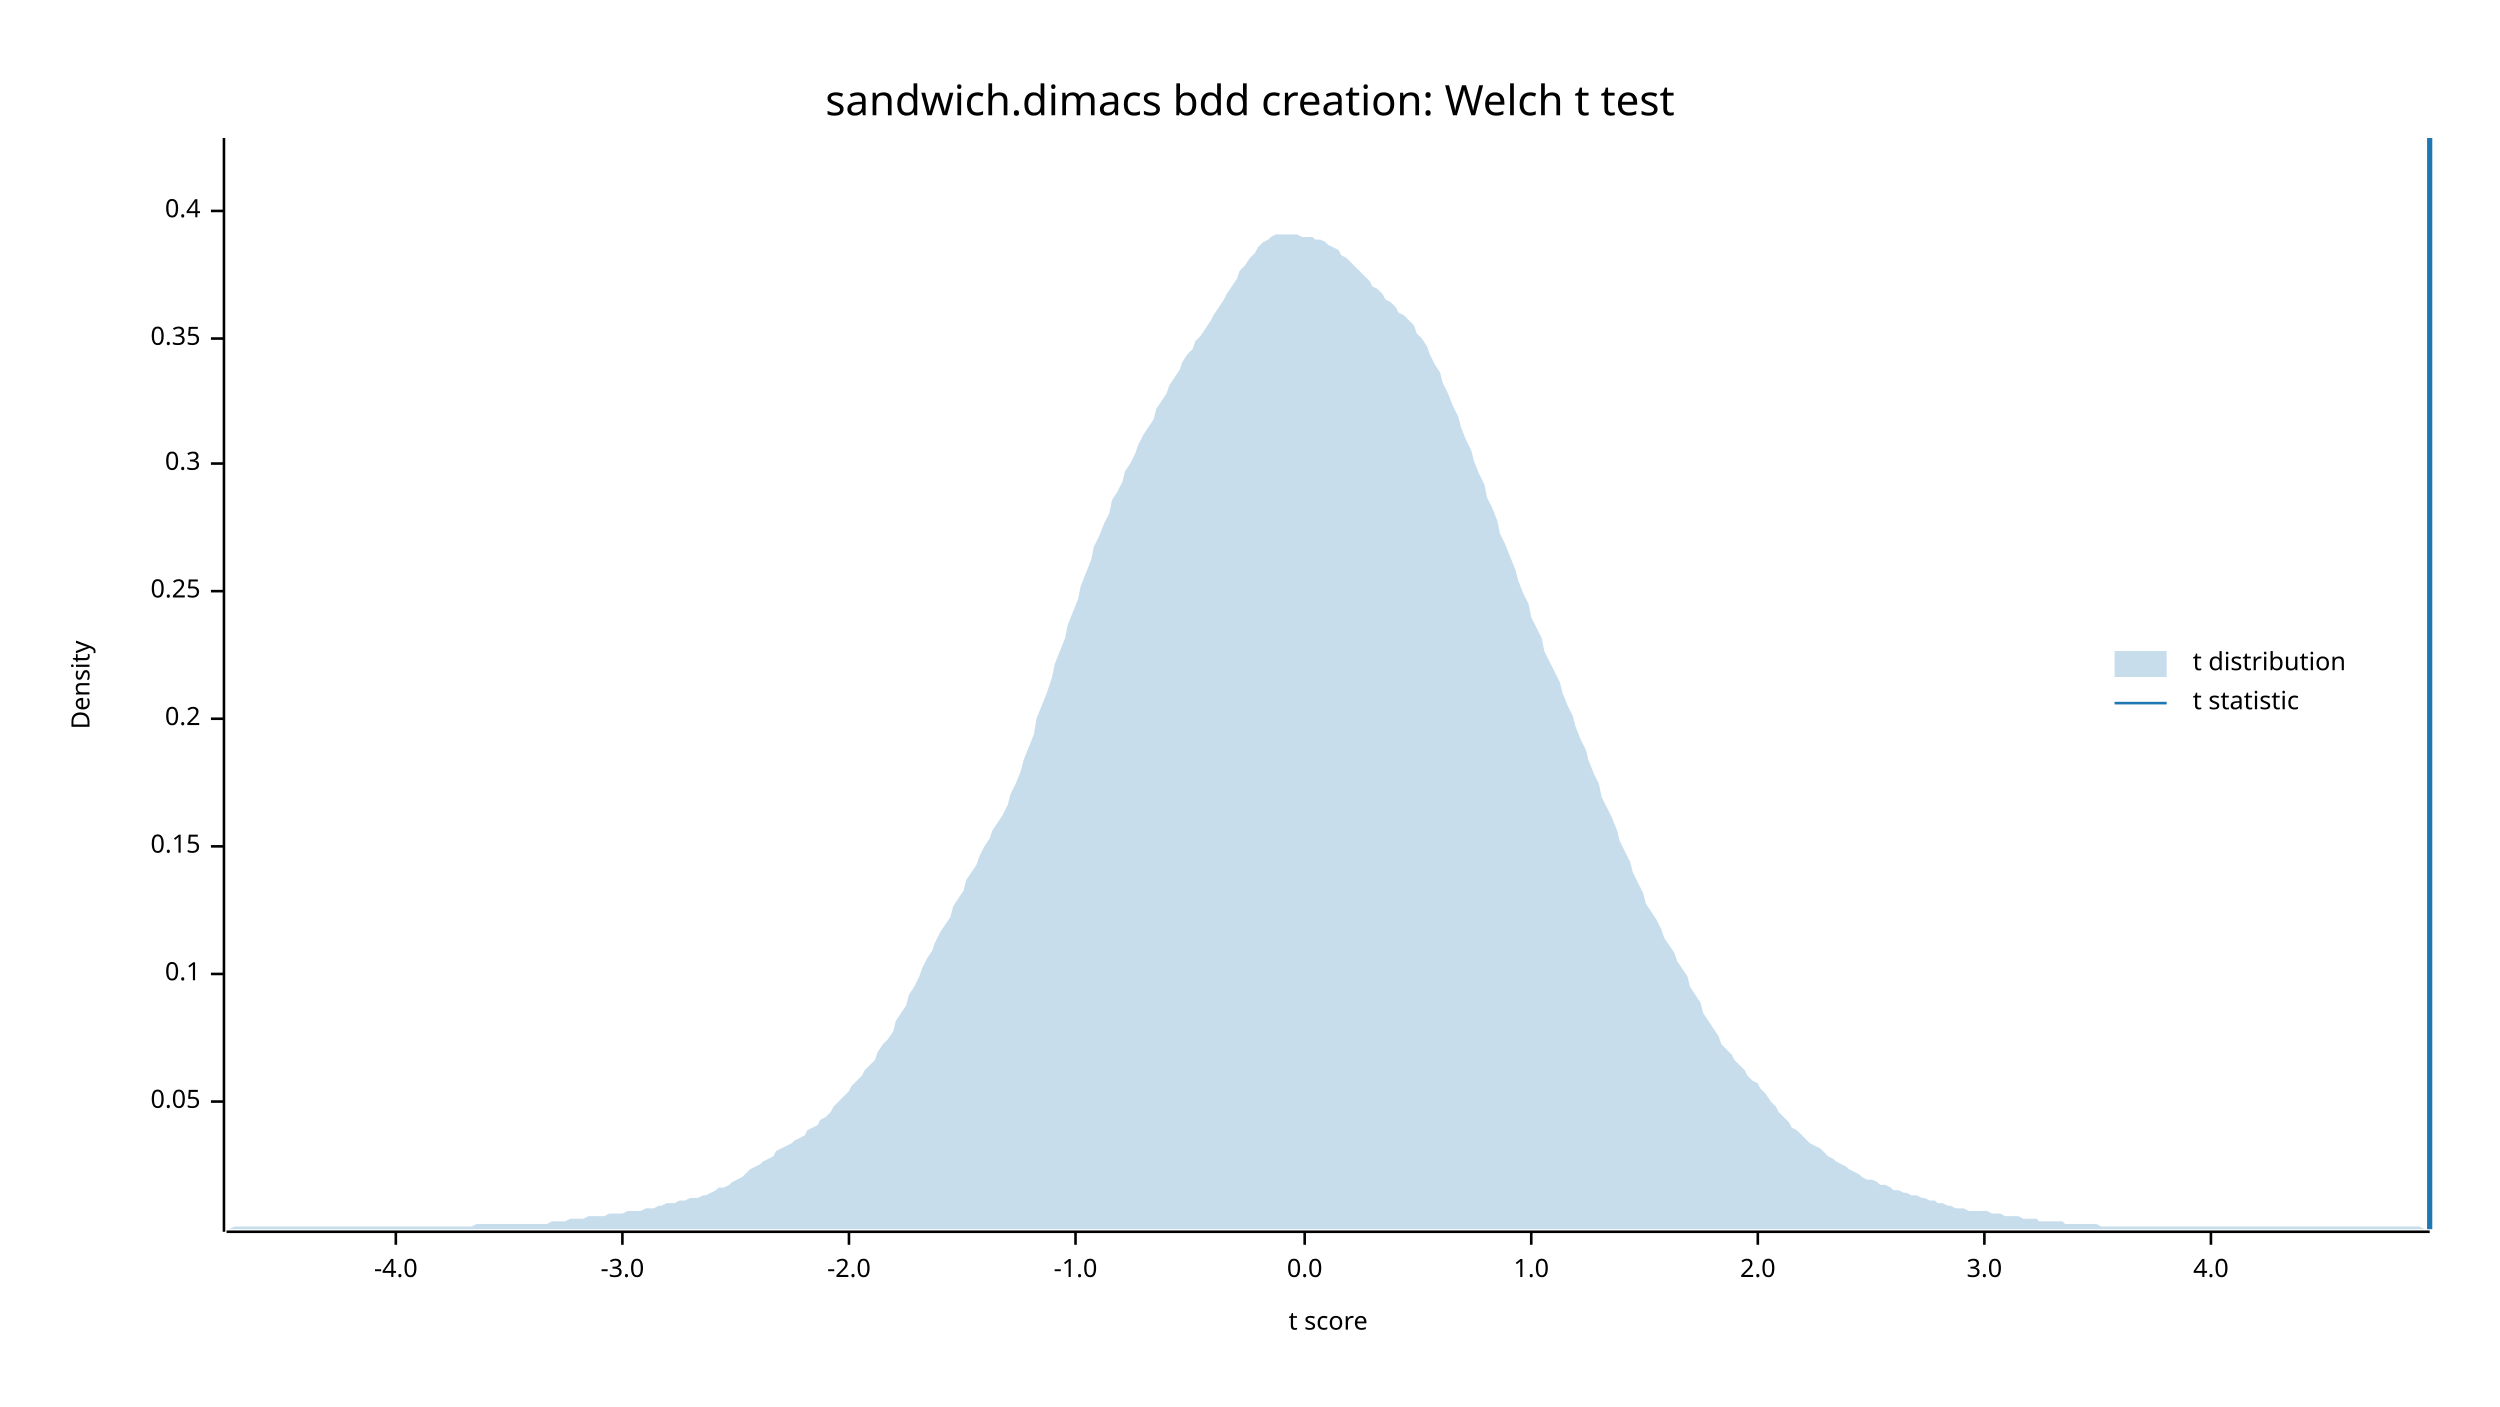
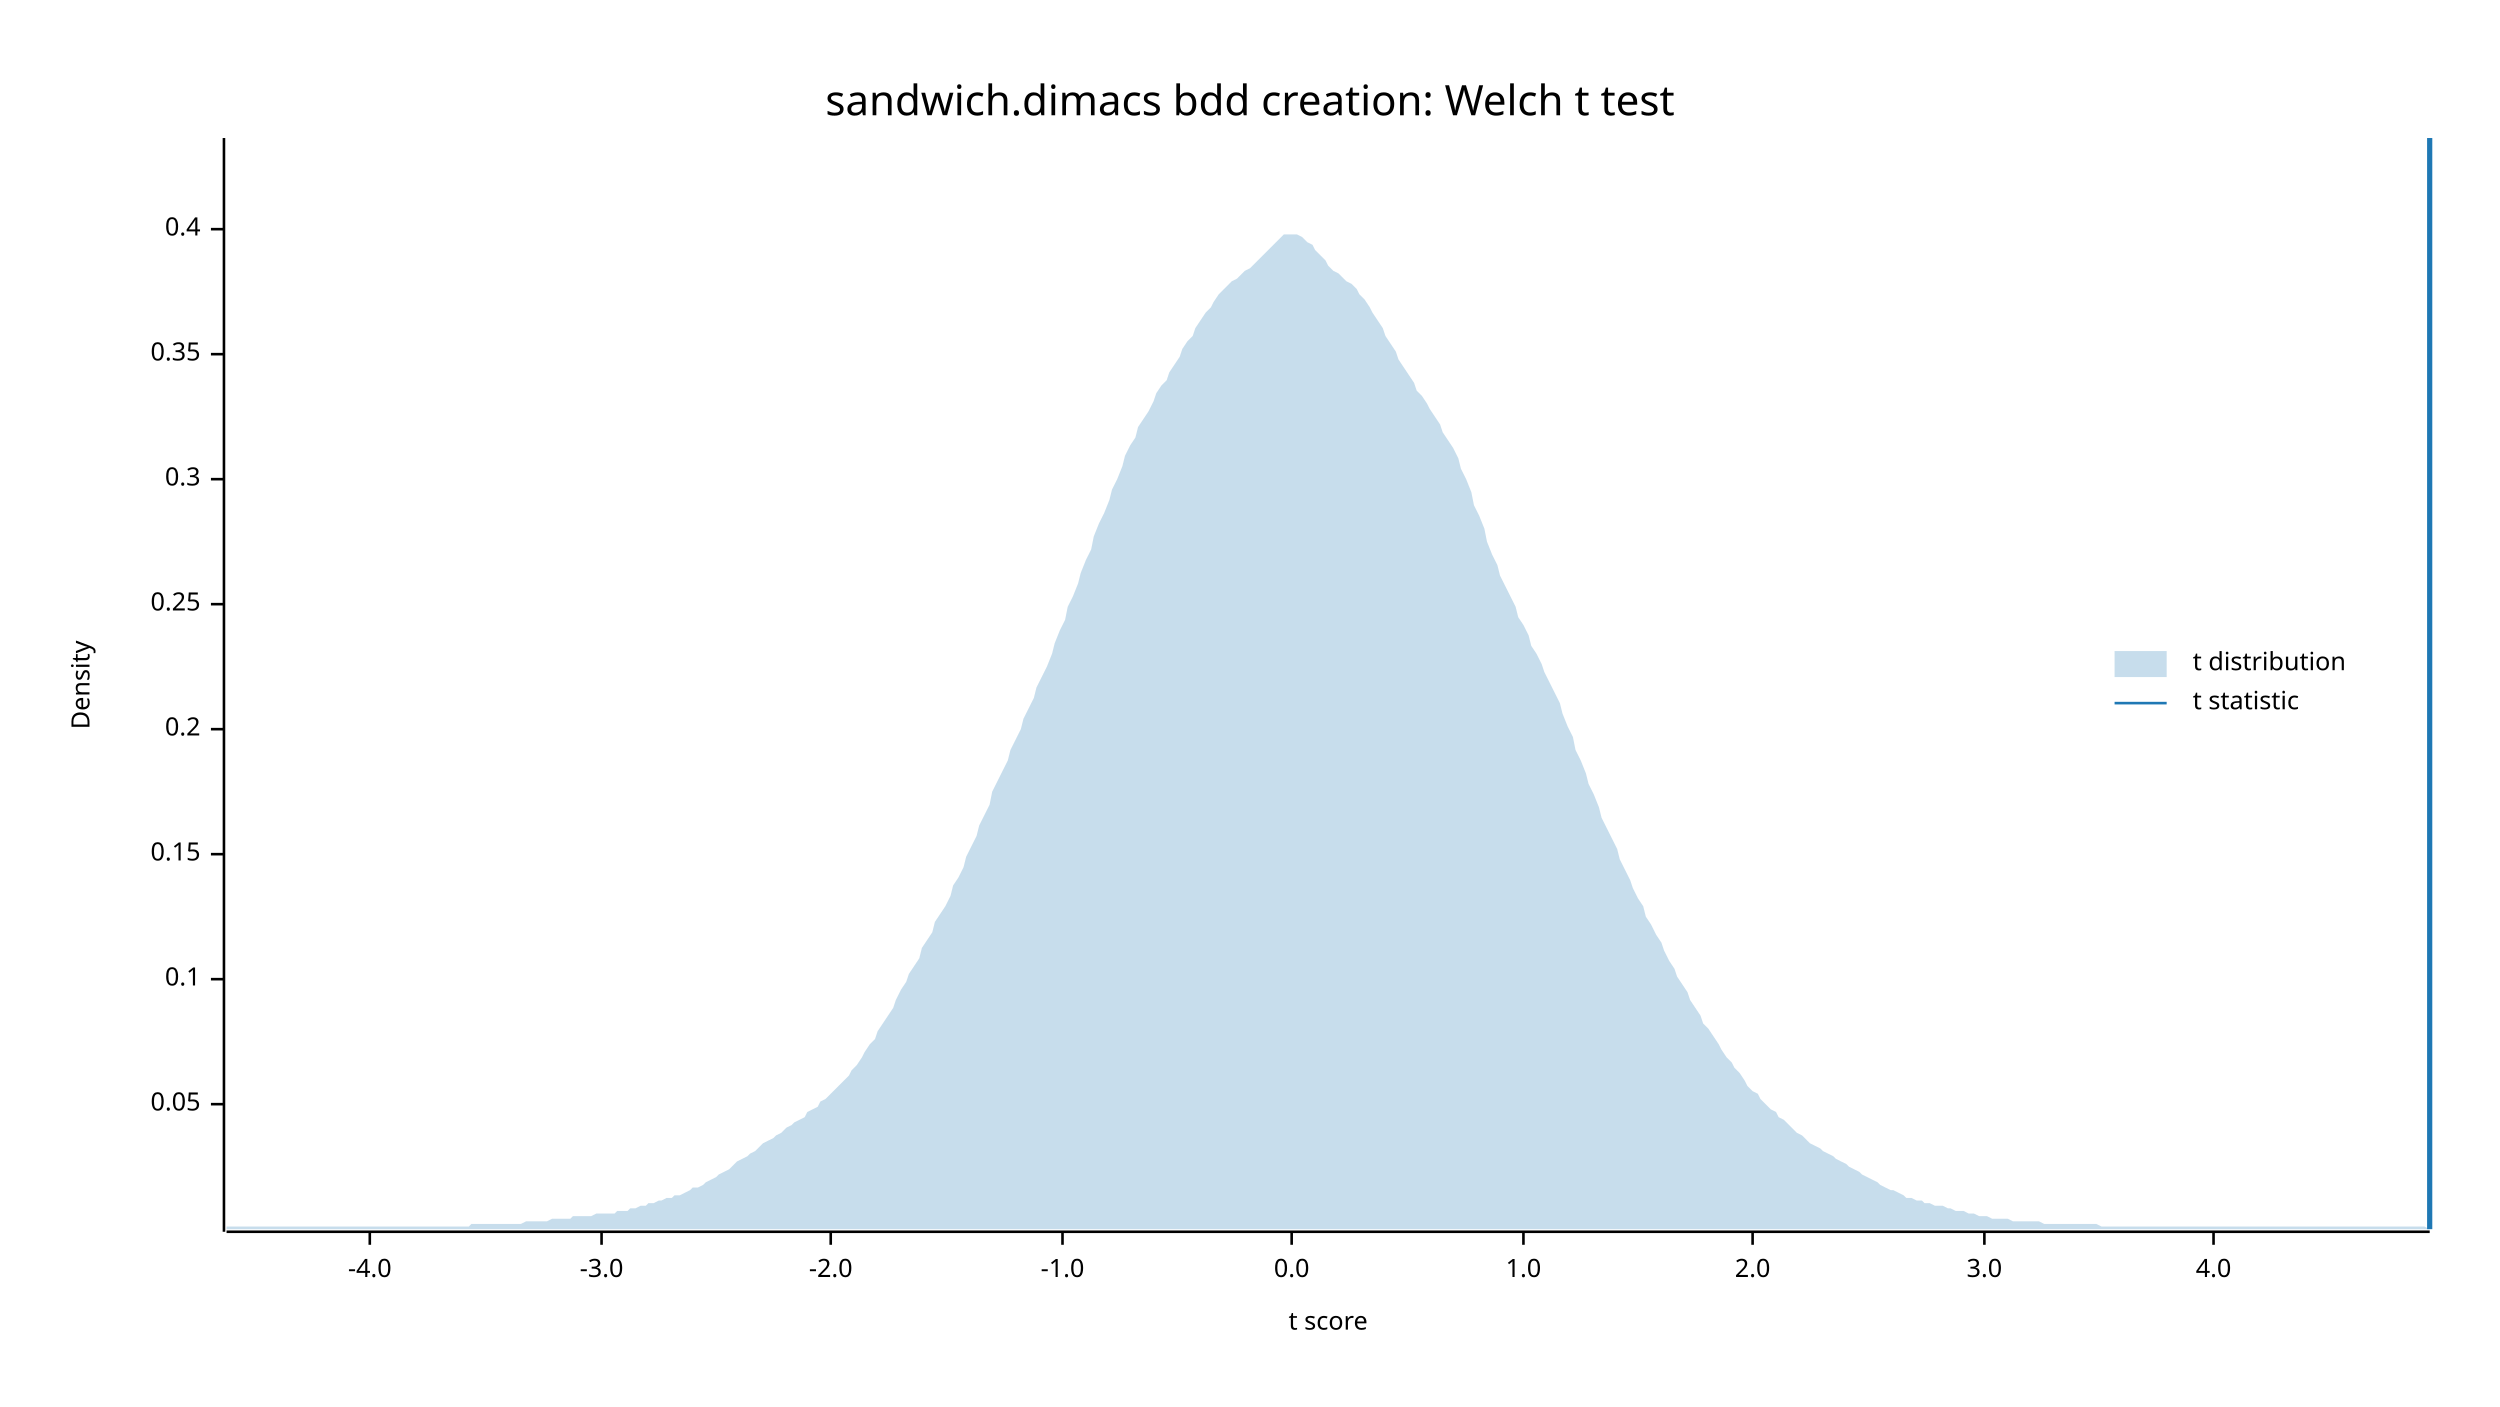
<svg xmlns="http://www.w3.org/2000/svg" width="960" height="540" viewBox="0 0 960 540">
  <text x="480" y="32" dy="0.76em" text-anchor="middle" font-family="sans-serif" font-size="16.129" opacity="1" fill="#000000">
sandwich.dimacs bdd creation: Welch t test
</text>
  <text x="27" y="263" dy="0.76em" text-anchor="middle" font-family="sans-serif" font-size="9.677" opacity="1" fill="#000000" transform="rotate(270, 27, 263)">
Density
</text>
  <text x="510" y="513" dy="-0.5ex" text-anchor="middle" font-family="sans-serif" font-size="9.677" opacity="1" fill="#000000">
t score
</text>
  <polyline fill="none" opacity="1" stroke="#000000" stroke-width="1" points="86,53 86,473 " />
-   <text x="77" y="423" dy="0.5ex" text-anchor="end" font-family="sans-serif" font-size="9.677" opacity="1" fill="#000000">
+   <text x="77" y="424" dy="0.5ex" text-anchor="end" font-family="sans-serif" font-size="9.677" opacity="1" fill="#000000">
0.05
</text>
-   <polyline fill="none" opacity="1" stroke="#000000" stroke-width="1" points="81,423 86,423 " />
-   <text x="77" y="374" dy="0.5ex" text-anchor="end" font-family="sans-serif" font-size="9.677" opacity="1" fill="#000000">
+   <polyline fill="none" opacity="1" stroke="#000000" stroke-width="1" points="81,424 86,424 " />
+   <text x="77" y="376" dy="0.5ex" text-anchor="end" font-family="sans-serif" font-size="9.677" opacity="1" fill="#000000">
0.1
</text>
-   <polyline fill="none" opacity="1" stroke="#000000" stroke-width="1" points="81,374 86,374 " />
-   <text x="77" y="325" dy="0.5ex" text-anchor="end" font-family="sans-serif" font-size="9.677" opacity="1" fill="#000000">
+   <polyline fill="none" opacity="1" stroke="#000000" stroke-width="1" points="81,376 86,376 " />
+   <text x="77" y="328" dy="0.5ex" text-anchor="end" font-family="sans-serif" font-size="9.677" opacity="1" fill="#000000">
0.15
</text>
-   <polyline fill="none" opacity="1" stroke="#000000" stroke-width="1" points="81,325 86,325 " />
-   <text x="77" y="276" dy="0.5ex" text-anchor="end" font-family="sans-serif" font-size="9.677" opacity="1" fill="#000000">
+   <polyline fill="none" opacity="1" stroke="#000000" stroke-width="1" points="81,328 86,328 " />
+   <text x="77" y="280" dy="0.5ex" text-anchor="end" font-family="sans-serif" font-size="9.677" opacity="1" fill="#000000">
0.2
</text>
-   <polyline fill="none" opacity="1" stroke="#000000" stroke-width="1" points="81,276 86,276 " />
-   <text x="77" y="227" dy="0.5ex" text-anchor="end" font-family="sans-serif" font-size="9.677" opacity="1" fill="#000000">
+   <polyline fill="none" opacity="1" stroke="#000000" stroke-width="1" points="81,280 86,280 " />
+   <text x="77" y="232" dy="0.5ex" text-anchor="end" font-family="sans-serif" font-size="9.677" opacity="1" fill="#000000">
0.25
</text>
-   <polyline fill="none" opacity="1" stroke="#000000" stroke-width="1" points="81,227 86,227 " />
-   <text x="77" y="178" dy="0.5ex" text-anchor="end" font-family="sans-serif" font-size="9.677" opacity="1" fill="#000000">
+   <polyline fill="none" opacity="1" stroke="#000000" stroke-width="1" points="81,232 86,232 " />
+   <text x="77" y="184" dy="0.5ex" text-anchor="end" font-family="sans-serif" font-size="9.677" opacity="1" fill="#000000">
0.3
</text>
-   <polyline fill="none" opacity="1" stroke="#000000" stroke-width="1" points="81,178 86,178 " />
-   <text x="77" y="130" dy="0.5ex" text-anchor="end" font-family="sans-serif" font-size="9.677" opacity="1" fill="#000000">
+   <polyline fill="none" opacity="1" stroke="#000000" stroke-width="1" points="81,184 86,184 " />
+   <text x="77" y="136" dy="0.5ex" text-anchor="end" font-family="sans-serif" font-size="9.677" opacity="1" fill="#000000">
0.35
</text>
-   <polyline fill="none" opacity="1" stroke="#000000" stroke-width="1" points="81,130 86,130 " />
-   <text x="77" y="81" dy="0.5ex" text-anchor="end" font-family="sans-serif" font-size="9.677" opacity="1" fill="#000000">
+   <polyline fill="none" opacity="1" stroke="#000000" stroke-width="1" points="81,136 86,136 " />
+   <text x="77" y="88" dy="0.5ex" text-anchor="end" font-family="sans-serif" font-size="9.677" opacity="1" fill="#000000">
0.4
</text>
-   <polyline fill="none" opacity="1" stroke="#000000" stroke-width="1" points="81,81 86,81 " />
+   <polyline fill="none" opacity="1" stroke="#000000" stroke-width="1" points="81,88 86,88 " />
  <polyline fill="none" opacity="1" stroke="#000000" stroke-width="1" points="87,473 933,473 " />
-   <text x="152" y="483" dy="0.76em" text-anchor="middle" font-family="sans-serif" font-size="9.677" opacity="1" fill="#000000">
+   <text x="142" y="483" dy="0.76em" text-anchor="middle" font-family="sans-serif" font-size="9.677" opacity="1" fill="#000000">
-4.0
</text>
-   <polyline fill="none" opacity="1" stroke="#000000" stroke-width="1" points="152,473 152,478 " />
-   <text x="239" y="483" dy="0.76em" text-anchor="middle" font-family="sans-serif" font-size="9.677" opacity="1" fill="#000000">
+   <polyline fill="none" opacity="1" stroke="#000000" stroke-width="1" points="142,473 142,478 " />
+   <text x="231" y="483" dy="0.76em" text-anchor="middle" font-family="sans-serif" font-size="9.677" opacity="1" fill="#000000">
-3.0
</text>
-   <polyline fill="none" opacity="1" stroke="#000000" stroke-width="1" points="239,473 239,478 " />
-   <text x="326" y="483" dy="0.76em" text-anchor="middle" font-family="sans-serif" font-size="9.677" opacity="1" fill="#000000">
+   <polyline fill="none" opacity="1" stroke="#000000" stroke-width="1" points="231,473 231,478 " />
+   <text x="319" y="483" dy="0.76em" text-anchor="middle" font-family="sans-serif" font-size="9.677" opacity="1" fill="#000000">
-2.0
</text>
-   <polyline fill="none" opacity="1" stroke="#000000" stroke-width="1" points="326,473 326,478 " />
-   <text x="413" y="483" dy="0.76em" text-anchor="middle" font-family="sans-serif" font-size="9.677" opacity="1" fill="#000000">
+   <polyline fill="none" opacity="1" stroke="#000000" stroke-width="1" points="319,473 319,478 " />
+   <text x="408" y="483" dy="0.76em" text-anchor="middle" font-family="sans-serif" font-size="9.677" opacity="1" fill="#000000">
-1.0
</text>
-   <polyline fill="none" opacity="1" stroke="#000000" stroke-width="1" points="413,473 413,478 " />
-   <text x="501" y="483" dy="0.76em" text-anchor="middle" font-family="sans-serif" font-size="9.677" opacity="1" fill="#000000">
+   <polyline fill="none" opacity="1" stroke="#000000" stroke-width="1" points="408,473 408,478 " />
+   <text x="496" y="483" dy="0.76em" text-anchor="middle" font-family="sans-serif" font-size="9.677" opacity="1" fill="#000000">
0.0
</text>
-   <polyline fill="none" opacity="1" stroke="#000000" stroke-width="1" points="501,473 501,478 " />
-   <text x="588" y="483" dy="0.76em" text-anchor="middle" font-family="sans-serif" font-size="9.677" opacity="1" fill="#000000">
+   <polyline fill="none" opacity="1" stroke="#000000" stroke-width="1" points="496,473 496,478 " />
+   <text x="585" y="483" dy="0.76em" text-anchor="middle" font-family="sans-serif" font-size="9.677" opacity="1" fill="#000000">
1.0
</text>
-   <polyline fill="none" opacity="1" stroke="#000000" stroke-width="1" points="588,473 588,478 " />
-   <text x="675" y="483" dy="0.76em" text-anchor="middle" font-family="sans-serif" font-size="9.677" opacity="1" fill="#000000">
+   <polyline fill="none" opacity="1" stroke="#000000" stroke-width="1" points="585,473 585,478 " />
+   <text x="673" y="483" dy="0.76em" text-anchor="middle" font-family="sans-serif" font-size="9.677" opacity="1" fill="#000000">
2.0
</text>
-   <polyline fill="none" opacity="1" stroke="#000000" stroke-width="1" points="675,473 675,478 " />
+   <polyline fill="none" opacity="1" stroke="#000000" stroke-width="1" points="673,473 673,478 " />
  <text x="762" y="483" dy="0.76em" text-anchor="middle" font-family="sans-serif" font-size="9.677" opacity="1" fill="#000000">
3.0
</text>
  <polyline fill="none" opacity="1" stroke="#000000" stroke-width="1" points="762,473 762,478 " />
-   <text x="849" y="483" dy="0.76em" text-anchor="middle" font-family="sans-serif" font-size="9.677" opacity="1" fill="#000000">
+   <text x="850" y="483" dy="0.76em" text-anchor="middle" font-family="sans-serif" font-size="9.677" opacity="1" fill="#000000">
4.0
</text>
-   <polyline fill="none" opacity="1" stroke="#000000" stroke-width="1" points="849,473 849,478 " />
-   <polygon opacity="0.25" fill="#1F78B4" points="87,472 88,472 90,471 92,471 93,471 95,471 97,471 98,471 100,471 102,471 103,471 105,471 107,471 109,471 110,471 112,471 114,471 115,471 117,471 119,471 120,471 122,471 124,471 125,471 127,471 129,471 131,471 132,471 134,471 136,471 137,471 139,471 141,471 142,471 144,471 146,471 148,471 149,471 151,471 153,471 154,471 156,471 158,471 159,471 161,471 163,471 164,471 166,471 168,471 170,471 171,471 173,471 175,471 176,471 178,471 180,471 181,471 183,470 185,470 187,470 188,470 190,470 192,470 193,470 195,470 197,470 198,470 200,470 202,470 203,470 205,470 207,470 209,470 210,470 212,469 214,469 215,469 217,469 219,468 220,468 222,468 224,468 226,467 227,467 229,467 231,467 232,467 234,466 236,466 237,466 239,466 241,465 242,465 244,465 246,465 248,464 249,464 251,464 253,463 254,463 256,462 258,462 259,462 261,461 263,461 265,460 266,460 268,460 270,459 271,459 273,458 275,457 276,456 278,456 280,455 281,454 283,453 285,452 287,450 288,449 290,448 292,447 293,446 295,445 297,444 298,442 300,441 302,440 304,439 305,438 307,437 309,436 310,434 312,433 314,432 315,430 317,429 319,427 320,425 322,423 324,421 326,419 327,417 329,415 331,413 332,411 334,409 336,407 337,404 339,401 341,399 343,396 344,392 346,389 348,386 349,382 351,379 353,375 354,372 356,368 358,365 359,362 361,358 363,355 365,352 366,348 368,345 370,342 371,338 373,335 375,332 376,329 378,325 380,322 381,319 383,316 385,313 387,309 388,305 390,301 392,296 393,292 395,287 397,282 398,276 400,271 402,266 404,260 405,255 407,250 409,245 410,240 412,235 414,230 415,225 417,220 419,215 420,210 422,206 424,201 426,197 427,192 429,189 431,185 432,181 434,178 436,174 437,171 439,167 441,164 443,161 444,157 446,154 448,151 449,148 451,145 453,142 454,139 456,136 458,134 459,131 461,129 463,126 465,123 466,121 468,118 470,115 471,113 473,110 475,107 476,104 478,102 480,99 482,97 483,95 485,93 487,92 488,91 490,90 492,90 493,90 495,90 497,90 498,90 500,91 502,91 504,91 505,92 507,92 509,93 510,94 512,95 514,96 515,98 517,99 519,101 521,103 522,104 524,106 526,108 527,110 529,111 531,113 532,115 534,116 536,118 537,120 539,121 541,123 543,125 544,128 546,130 548,133 549,136 551,140 553,143 554,147 556,151 558,156 560,160 561,164 563,169 565,173 566,177 568,182 570,186 571,191 573,195 575,200 576,205 578,209 580,214 582,219 583,223 585,228 587,232 588,237 590,241 592,245 593,250 595,254 597,258 599,262 600,266 602,271 604,275 605,279 607,284 609,288 610,292 612,297 614,301 615,306 617,310 619,314 621,319 622,323 624,327 626,331 627,335 629,339 631,343 632,347 634,350 636,353 638,357 639,360 641,363 643,366 644,369 646,372 648,375 649,379 651,382 653,385 654,389 656,392 658,395 660,398 661,401 663,403 665,405 666,407 668,409 670,411 671,413 673,415 675,416 676,418 678,420 680,423 682,425 683,427 685,429 687,431 688,433 690,434 692,436 693,437 695,439 697,440 699,441 700,442 702,444 704,445 705,446 707,447 709,448 710,449 712,450 714,451 715,452 717,453 719,453 721,454 722,455 724,455 726,456 727,457 729,457 731,458 732,458 734,459 736,459 738,460 739,460 741,461 743,461 744,462 746,462 748,463 749,463 751,464 753,464 754,464 756,465 758,465 760,465 761,465 763,465 765,466 766,466 768,466 770,467 771,467 773,467 775,467 777,468 778,468 780,468 782,468 783,469 785,469 787,469 788,469 790,469 792,469 793,470 795,470 797,470 799,470 800,470 802,470 804,470 805,470 807,471 809,471 810,471 812,471 814,471 816,471 817,471 819,471 821,471 822,471 824,471 826,471 827,471 829,471 831,471 832,471 834,471 836,471 838,471 839,471 841,471 843,471 844,471 846,471 848,471 849,471 851,471 853,471 855,471 856,471 858,471 860,471 861,471 863,471 865,471 866,471 868,471 870,471 871,471 873,471 875,471 877,471 878,471 880,471 882,471 883,471 885,471 887,471 888,471 890,471 892,471 894,471 895,471 897,471 899,471 900,471 902,471 904,471 905,471 907,471 909,471 910,471 912,471 914,471 916,471 917,471 919,471 921,471 922,471 924,471 926,471 927,471 929,471 931,472 933,472 933,472 87,472 " />
+   <polyline fill="none" opacity="1" stroke="#000000" stroke-width="1" points="850,473 850,478 " />
+   <polygon opacity="0.25" fill="#1F78B4" points="87,471 88,471 90,471 92,471 93,471 95,471 97,471 98,471 100,471 102,471 103,471 105,471 107,471 109,471 110,471 112,471 114,471 115,471 117,471 119,471 120,471 122,471 124,471 125,471 127,471 129,471 131,471 132,471 134,471 136,471 137,471 139,471 141,471 142,471 144,471 146,471 148,471 149,471 151,471 153,471 154,471 156,471 158,471 159,471 161,471 163,471 164,471 166,471 168,471 170,471 171,471 173,471 175,471 176,471 178,471 180,471 181,470 183,470 185,470 187,470 188,470 190,470 192,470 193,470 195,470 197,470 198,470 200,470 202,469 203,469 205,469 207,469 209,469 210,469 212,468 214,468 215,468 217,468 219,468 220,467 222,467 224,467 226,467 227,467 229,466 231,466 232,466 234,466 236,466 237,465 239,465 241,465 242,464 244,464 246,463 248,463 249,462 251,462 253,461 254,461 256,460 258,460 259,459 261,459 263,458 265,457 266,456 268,456 270,455 271,454 273,453 275,452 276,451 278,450 280,449 281,448 283,446 285,445 287,444 288,443 290,442 292,440 293,439 295,438 297,437 298,436 300,435 302,433 304,432 305,431 307,430 309,429 310,427 312,426 314,425 315,423 317,422 319,420 320,419 322,417 324,415 326,413 327,411 329,409 331,406 332,404 334,401 336,399 337,396 339,393 341,390 343,387 344,384 346,380 348,377 349,374 351,371 353,368 354,364 356,361 358,358 359,354 361,351 363,348 365,344 366,340 368,337 370,333 371,329 373,325 375,321 376,317 378,313 380,309 381,304 383,300 385,296 387,292 388,288 390,284 392,280 393,276 395,272 397,268 398,264 400,260 402,256 404,251 405,247 407,242 409,238 410,233 412,229 414,224 415,220 417,215 419,211 420,206 422,201 424,197 426,192 427,188 429,184 431,179 432,175 434,171 436,168 437,164 439,161 441,158 443,154 444,151 446,148 448,146 449,143 451,140 453,137 454,134 456,131 458,129 459,126 461,123 463,120 465,118 466,116 468,113 470,111 471,110 473,108 475,107 476,106 478,104 480,103 482,101 483,100 485,98 487,96 488,95 490,93 492,91 493,90 495,90 497,90 498,90 500,91 502,93 504,94 505,96 507,98 509,100 510,102 512,104 514,105 515,106 517,108 519,109 521,111 522,113 524,115 526,118 527,120 529,123 531,126 532,129 534,132 536,135 537,138 539,141 541,144 543,147 544,150 546,152 548,155 549,157 551,160 553,163 554,166 556,169 558,172 560,176 561,180 563,184 565,189 566,194 568,198 570,203 571,208 573,213 575,217 576,221 578,225 580,229 582,233 583,237 585,240 587,244 588,248 590,251 592,255 593,258 595,262 597,266 599,270 600,274 602,279 604,283 605,288 607,292 609,297 610,301 612,305 614,310 615,314 617,318 619,322 621,326 622,330 624,334 626,338 627,341 629,345 631,348 632,352 634,355 636,359 638,362 639,365 641,369 643,372 644,375 646,378 648,381 649,384 651,387 653,390 654,393 656,395 658,398 660,401 661,403 663,406 665,408 666,410 668,412 670,415 671,417 673,419 675,420 676,422 678,424 680,426 682,427 683,429 685,430 687,432 688,433 690,435 692,436 693,437 695,439 697,440 699,441 700,442 702,443 704,444 705,445 707,446 709,447 710,448 712,449 714,450 715,451 717,452 719,453 721,454 722,455 724,456 726,457 727,457 729,458 731,459 732,460 734,460 736,461 738,461 739,462 741,462 743,463 744,463 746,463 748,464 749,464 751,465 753,465 754,465 756,466 758,466 760,467 761,467 763,467 765,468 766,468 768,468 770,468 771,468 773,469 775,469 777,469 778,469 780,469 782,469 783,469 785,470 787,470 788,470 790,470 792,470 793,470 795,470 797,470 799,470 800,470 802,470 804,470 805,470 807,471 809,471 810,471 812,471 814,471 816,471 817,471 819,471 821,471 822,471 824,471 826,471 827,471 829,471 831,471 832,471 834,471 836,471 838,471 839,471 841,471 843,471 844,471 846,471 848,471 849,471 851,471 853,471 855,471 856,471 858,471 860,471 861,471 863,471 865,471 866,471 868,471 870,471 871,471 873,471 875,471 877,471 878,471 880,471 882,471 883,471 885,471 887,471 888,471 890,471 892,471 894,471 895,471 897,471 899,471 900,471 902,471 904,471 905,471 907,471 909,471 910,471 912,471 914,471 916,471 917,471 919,471 921,471 922,471 924,471 926,471 927,471 929,471 931,471 933,472 933,472 87,472 " />
  <polyline fill="none" opacity="1" stroke="#1F78B4" stroke-width="2" points="933,472 933,53 " />
  <text x="842" y="250" dy="0.76em" text-anchor="start" font-family="sans-serif" font-size="9.677" opacity="1" fill="#000000">
t distribution
</text>
  <text x="842" y="265" dy="0.76em" text-anchor="start" font-family="sans-serif" font-size="9.677" opacity="1" fill="#000000">
t statistic
</text>
  <rect x="812" y="250" width="20" height="10" opacity="0.25" fill="#1F78B4" stroke="none" />
  <polyline fill="none" opacity="1" stroke="#1F78B4" stroke-width="1" points="812,270 832,270 " />
</svg>
